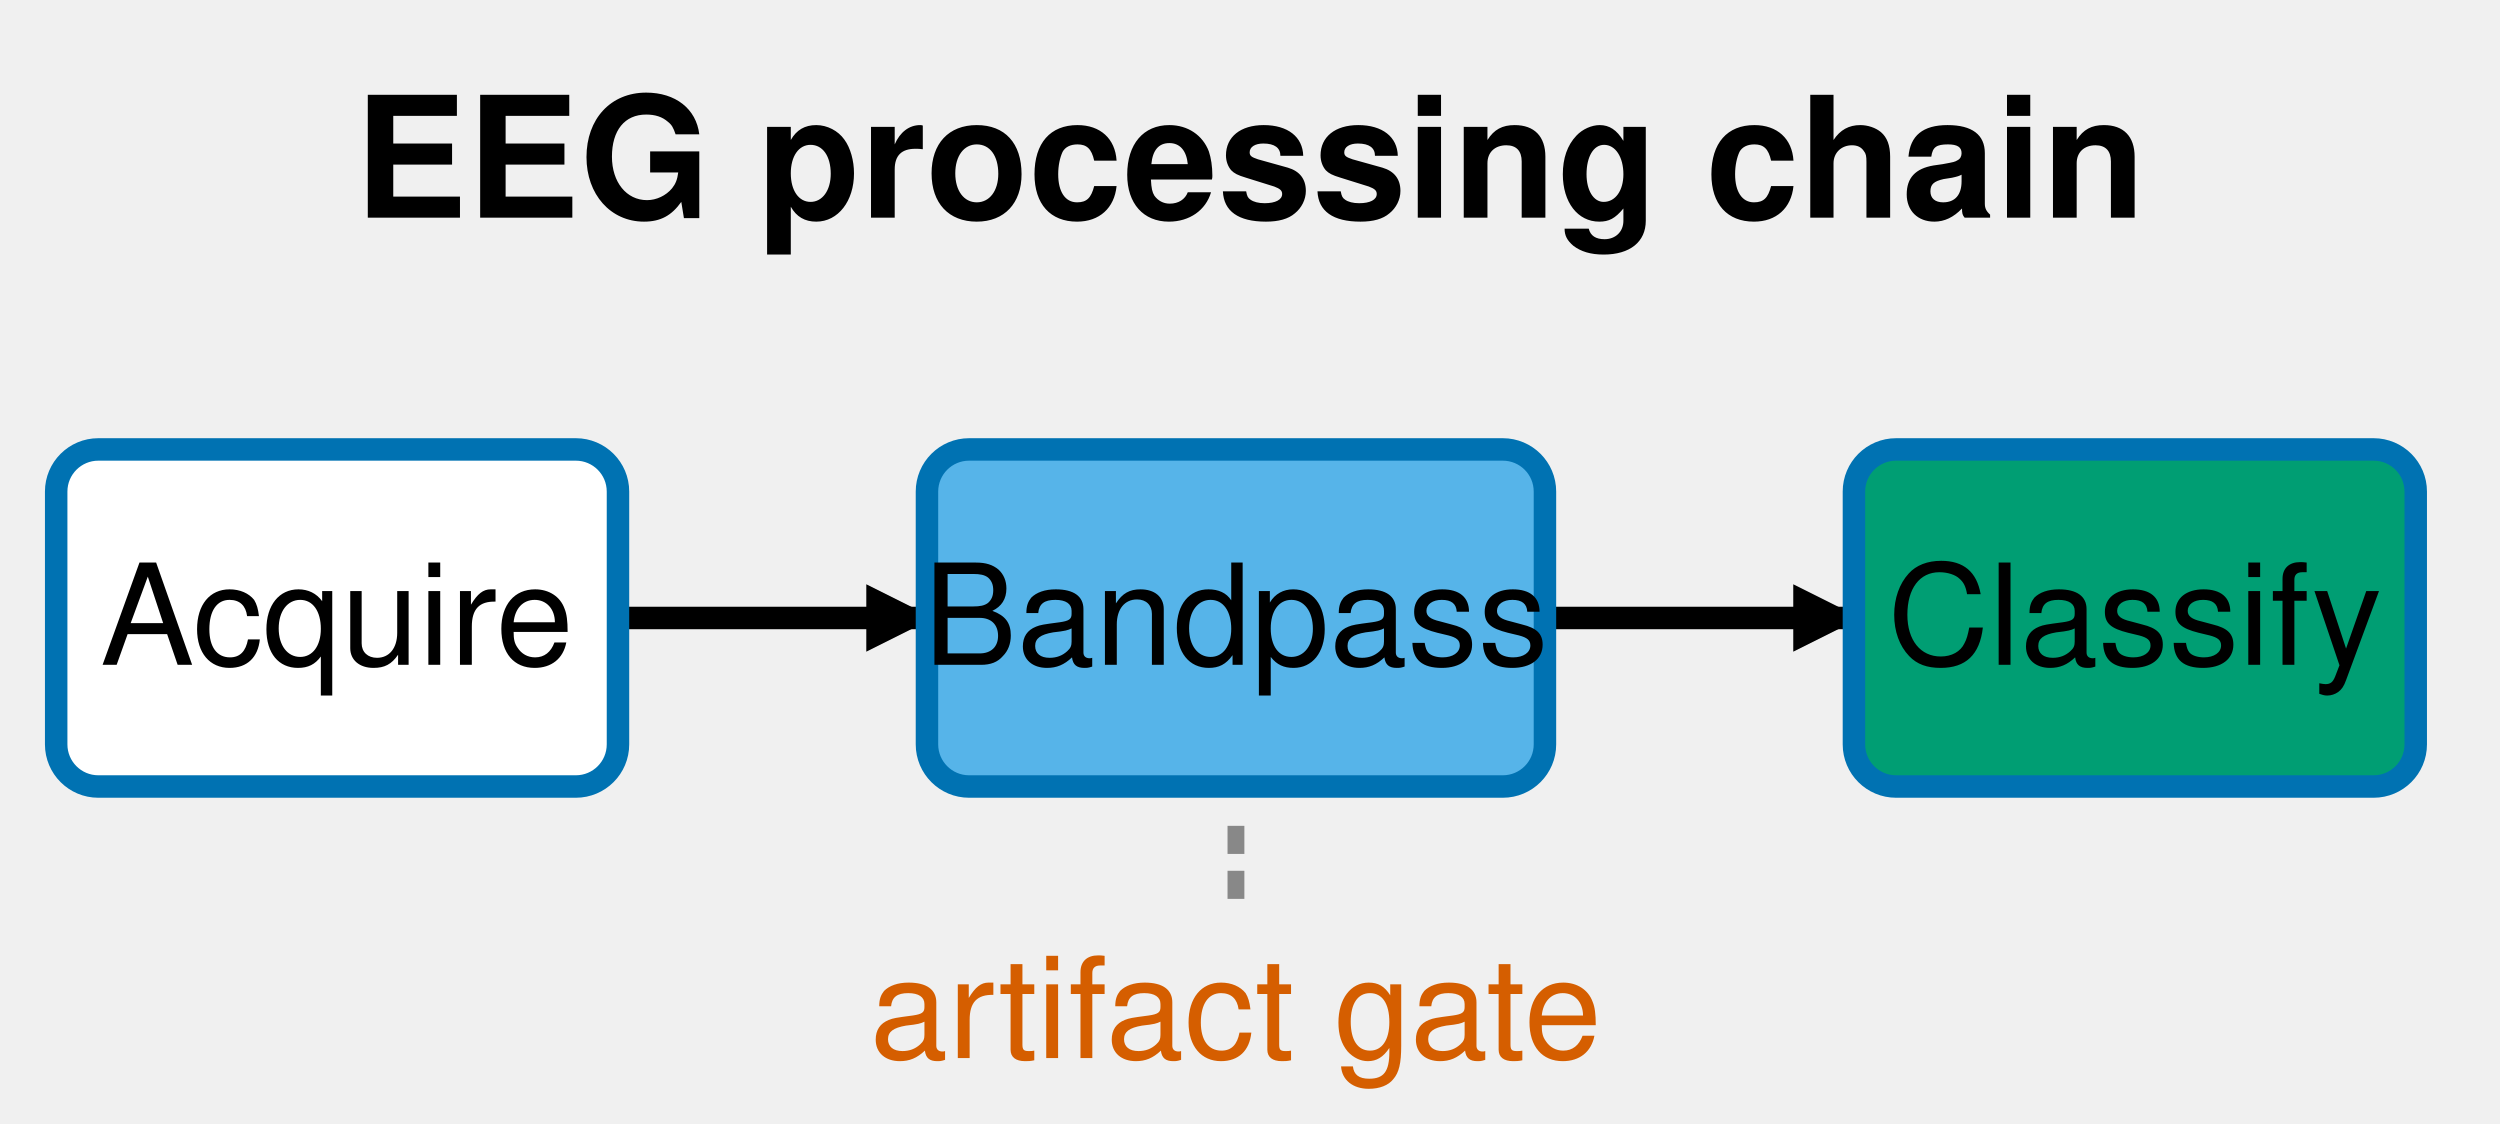
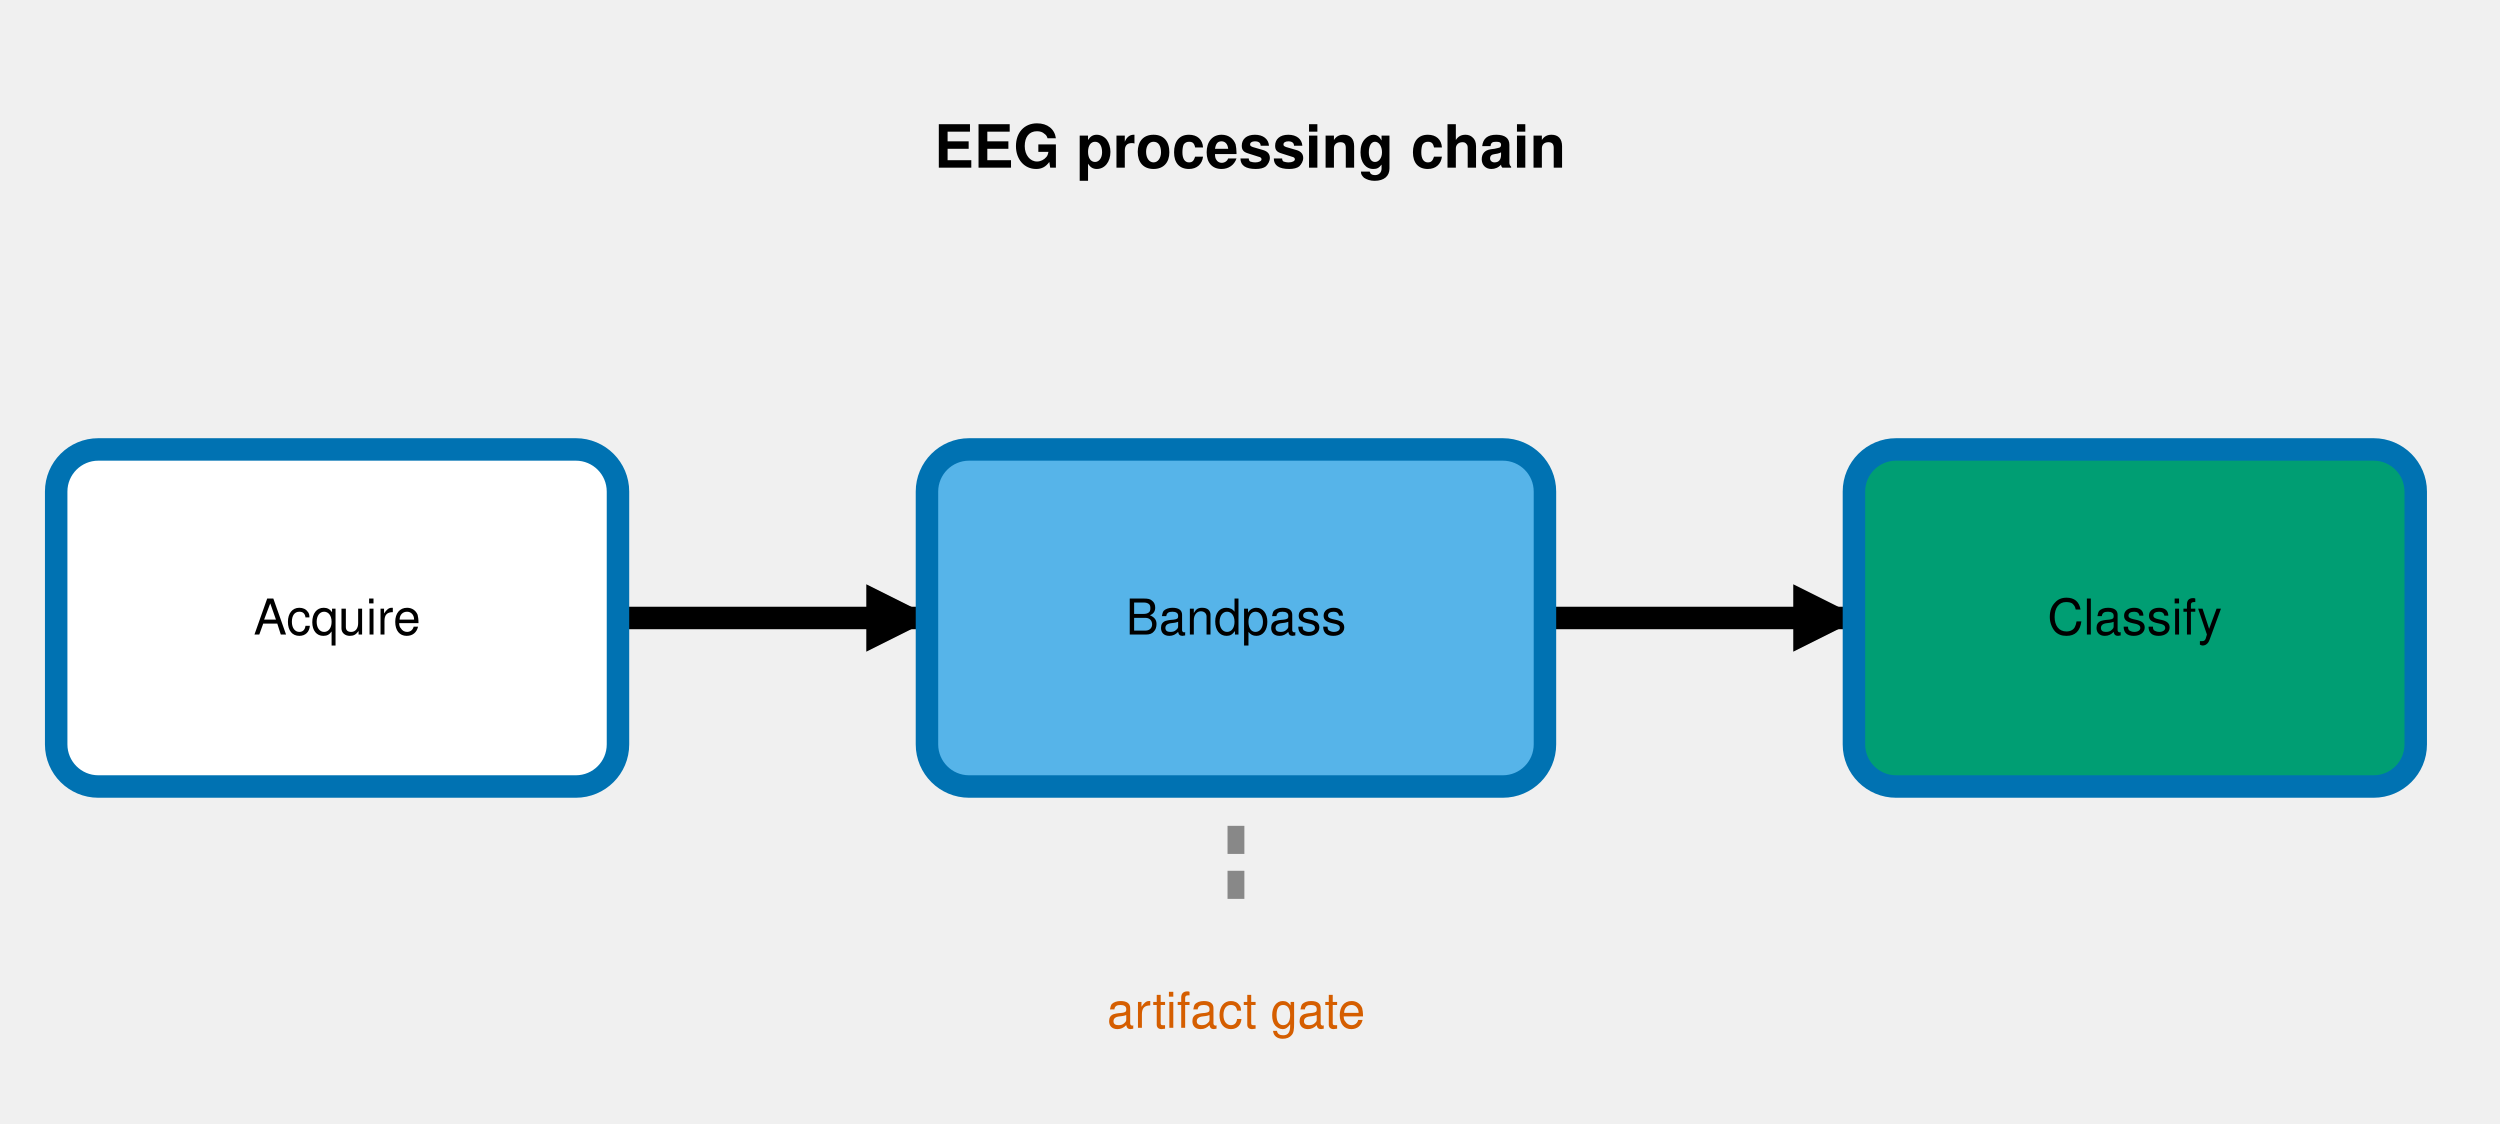
<svg xmlns="http://www.w3.org/2000/svg" width="89mm" height="40mm" viewBox="0 0 89 40">
  <defs>
    <marker id="arrow" viewBox="0 0 10 10" refX="9" refY="5" markerWidth="3" markerHeight="3" orient="auto-start-reverse">
      <path d="M 0 0 L 10 5 L 0 10 z" fill="#000000" />
    </marker>
  </defs>
-   <text x="44.5" y="5" text-anchor="middle" dominant-baseline="hanging" font-family="Helvetica, Arial, sans-serif" font-weight="bold" font-size="6">
+   <text x="44.5" y="5" text-anchor="middle" dominant-baseline="hanging" font-family="Helvetica, Arial, sans-serif" font-weight="bold" font-size="2.117">
    EEG processing chain
  </text>
  <line x1="22" y1="22" x2="33" y2="22" stroke="#000000" stroke-width="0.8" marker-end="url(#arrow)" />
  <line x1="55" y1="22" x2="66" y2="22" stroke="#000000" stroke-width="0.8" marker-end="url(#arrow)" />
  <rect id="node-acq" x="2" y="16" width="20" height="12" fill="#ffffff" stroke="#0072B2" stroke-width="0.8" rx="1.5" />
-   <text x="12" y="22" text-anchor="middle" dominant-baseline="middle" font-family="Helvetica, Arial, sans-serif" font-size="5">Acquire</text>
+   <text x="12" y="22" text-anchor="middle" dominant-baseline="middle" font-family="Helvetica, Arial, sans-serif" font-size="1.764">Acquire</text>
  <rect id="node-filter" x="33" y="16" width="22" height="12" fill="#56B4E9" stroke="#0072B2" stroke-width="0.8" rx="1.5" />
-   <text x="44" y="22" text-anchor="middle" dominant-baseline="middle" font-family="Helvetica, Arial, sans-serif" font-size="5">Bandpass</text>
+   <text x="44" y="22" text-anchor="middle" dominant-baseline="middle" font-family="Helvetica, Arial, sans-serif" font-size="1.764">Bandpass</text>
  <rect id="node-classify" x="66" y="16" width="20" height="12" fill="#009E73" stroke="#0072B2" stroke-width="0.8" rx="1.5" />
-   <text x="76" y="22" text-anchor="middle" dominant-baseline="middle" font-family="Helvetica, Arial, sans-serif" font-size="5">Classify</text>
+   <text x="76" y="22" text-anchor="middle" dominant-baseline="middle" font-family="Helvetica, Arial, sans-serif" font-size="1.764">Classify</text>
  <line x1="44" y1="32" x2="44" y2="29" stroke="#888888" stroke-width="0.6" stroke-dasharray="1 0.6" />
-   <text x="44" y="36" text-anchor="middle" dominant-baseline="middle" font-family="Helvetica, Arial, sans-serif" font-size="5" fill="#D55E00">
+   <text x="44" y="36" text-anchor="middle" dominant-baseline="middle" font-family="Helvetica, Arial, sans-serif" font-size="1.764" fill="#D55E00">
    artifact gate
  </text>
</svg>
